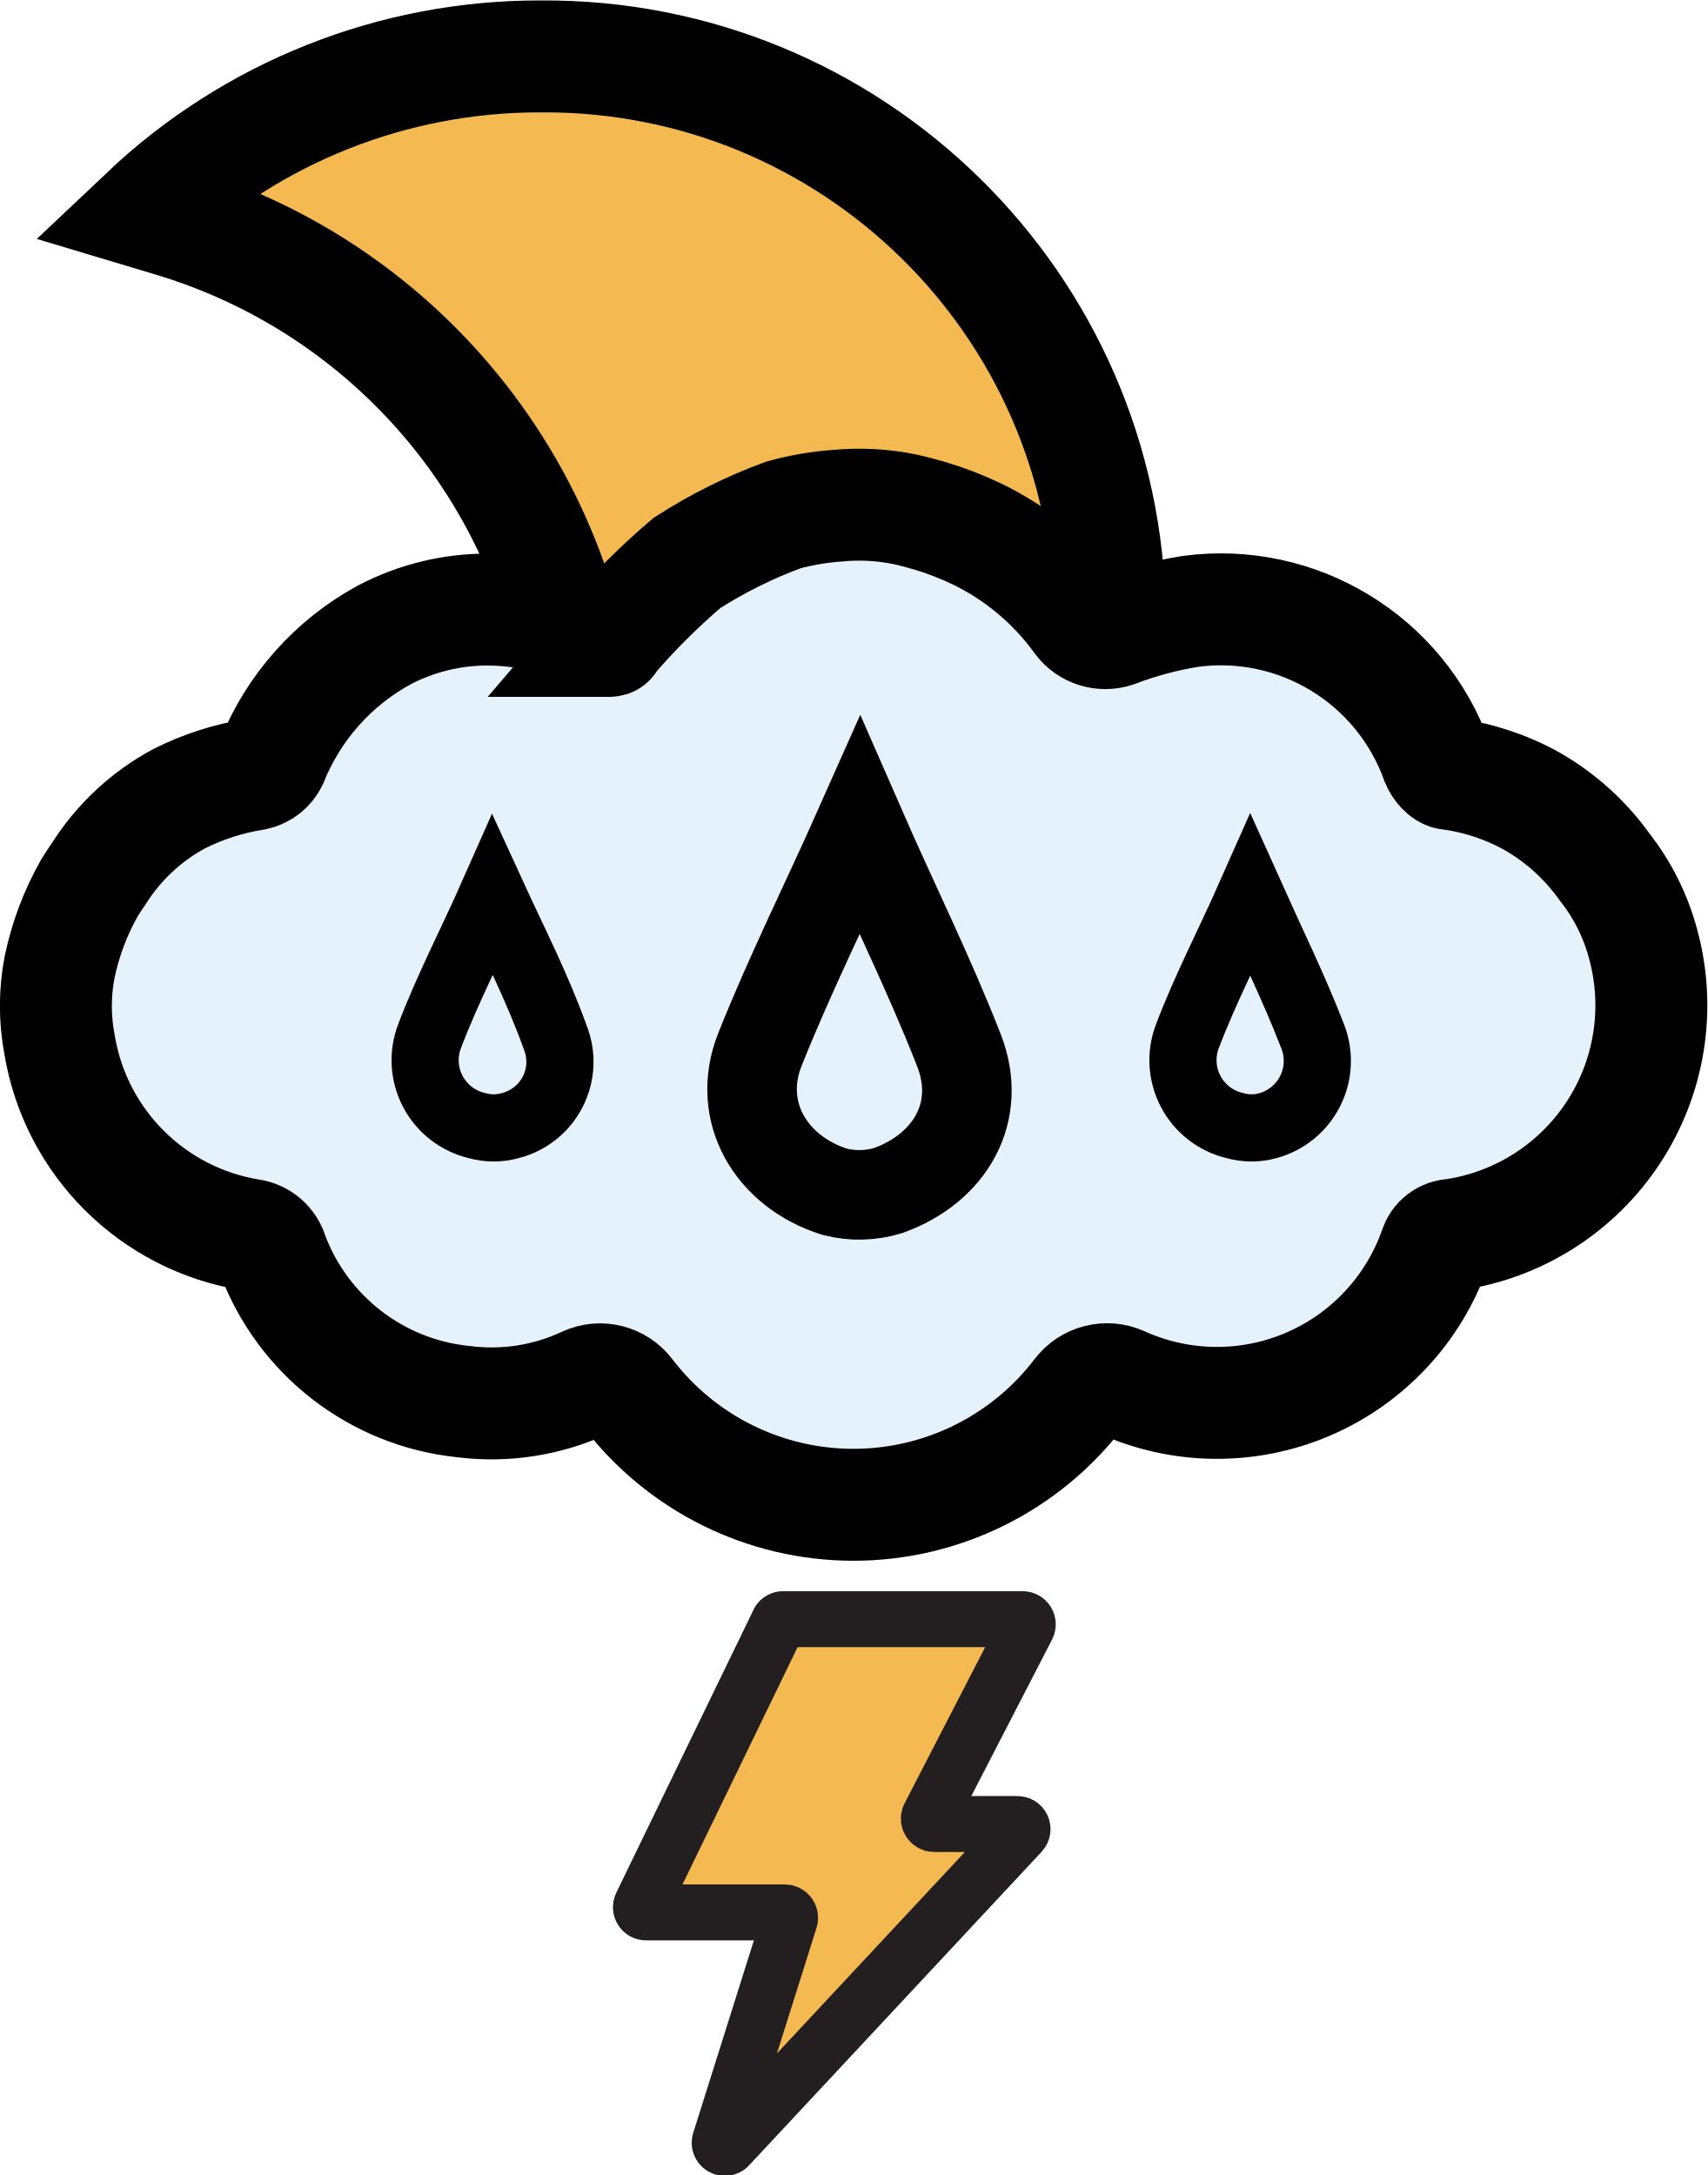
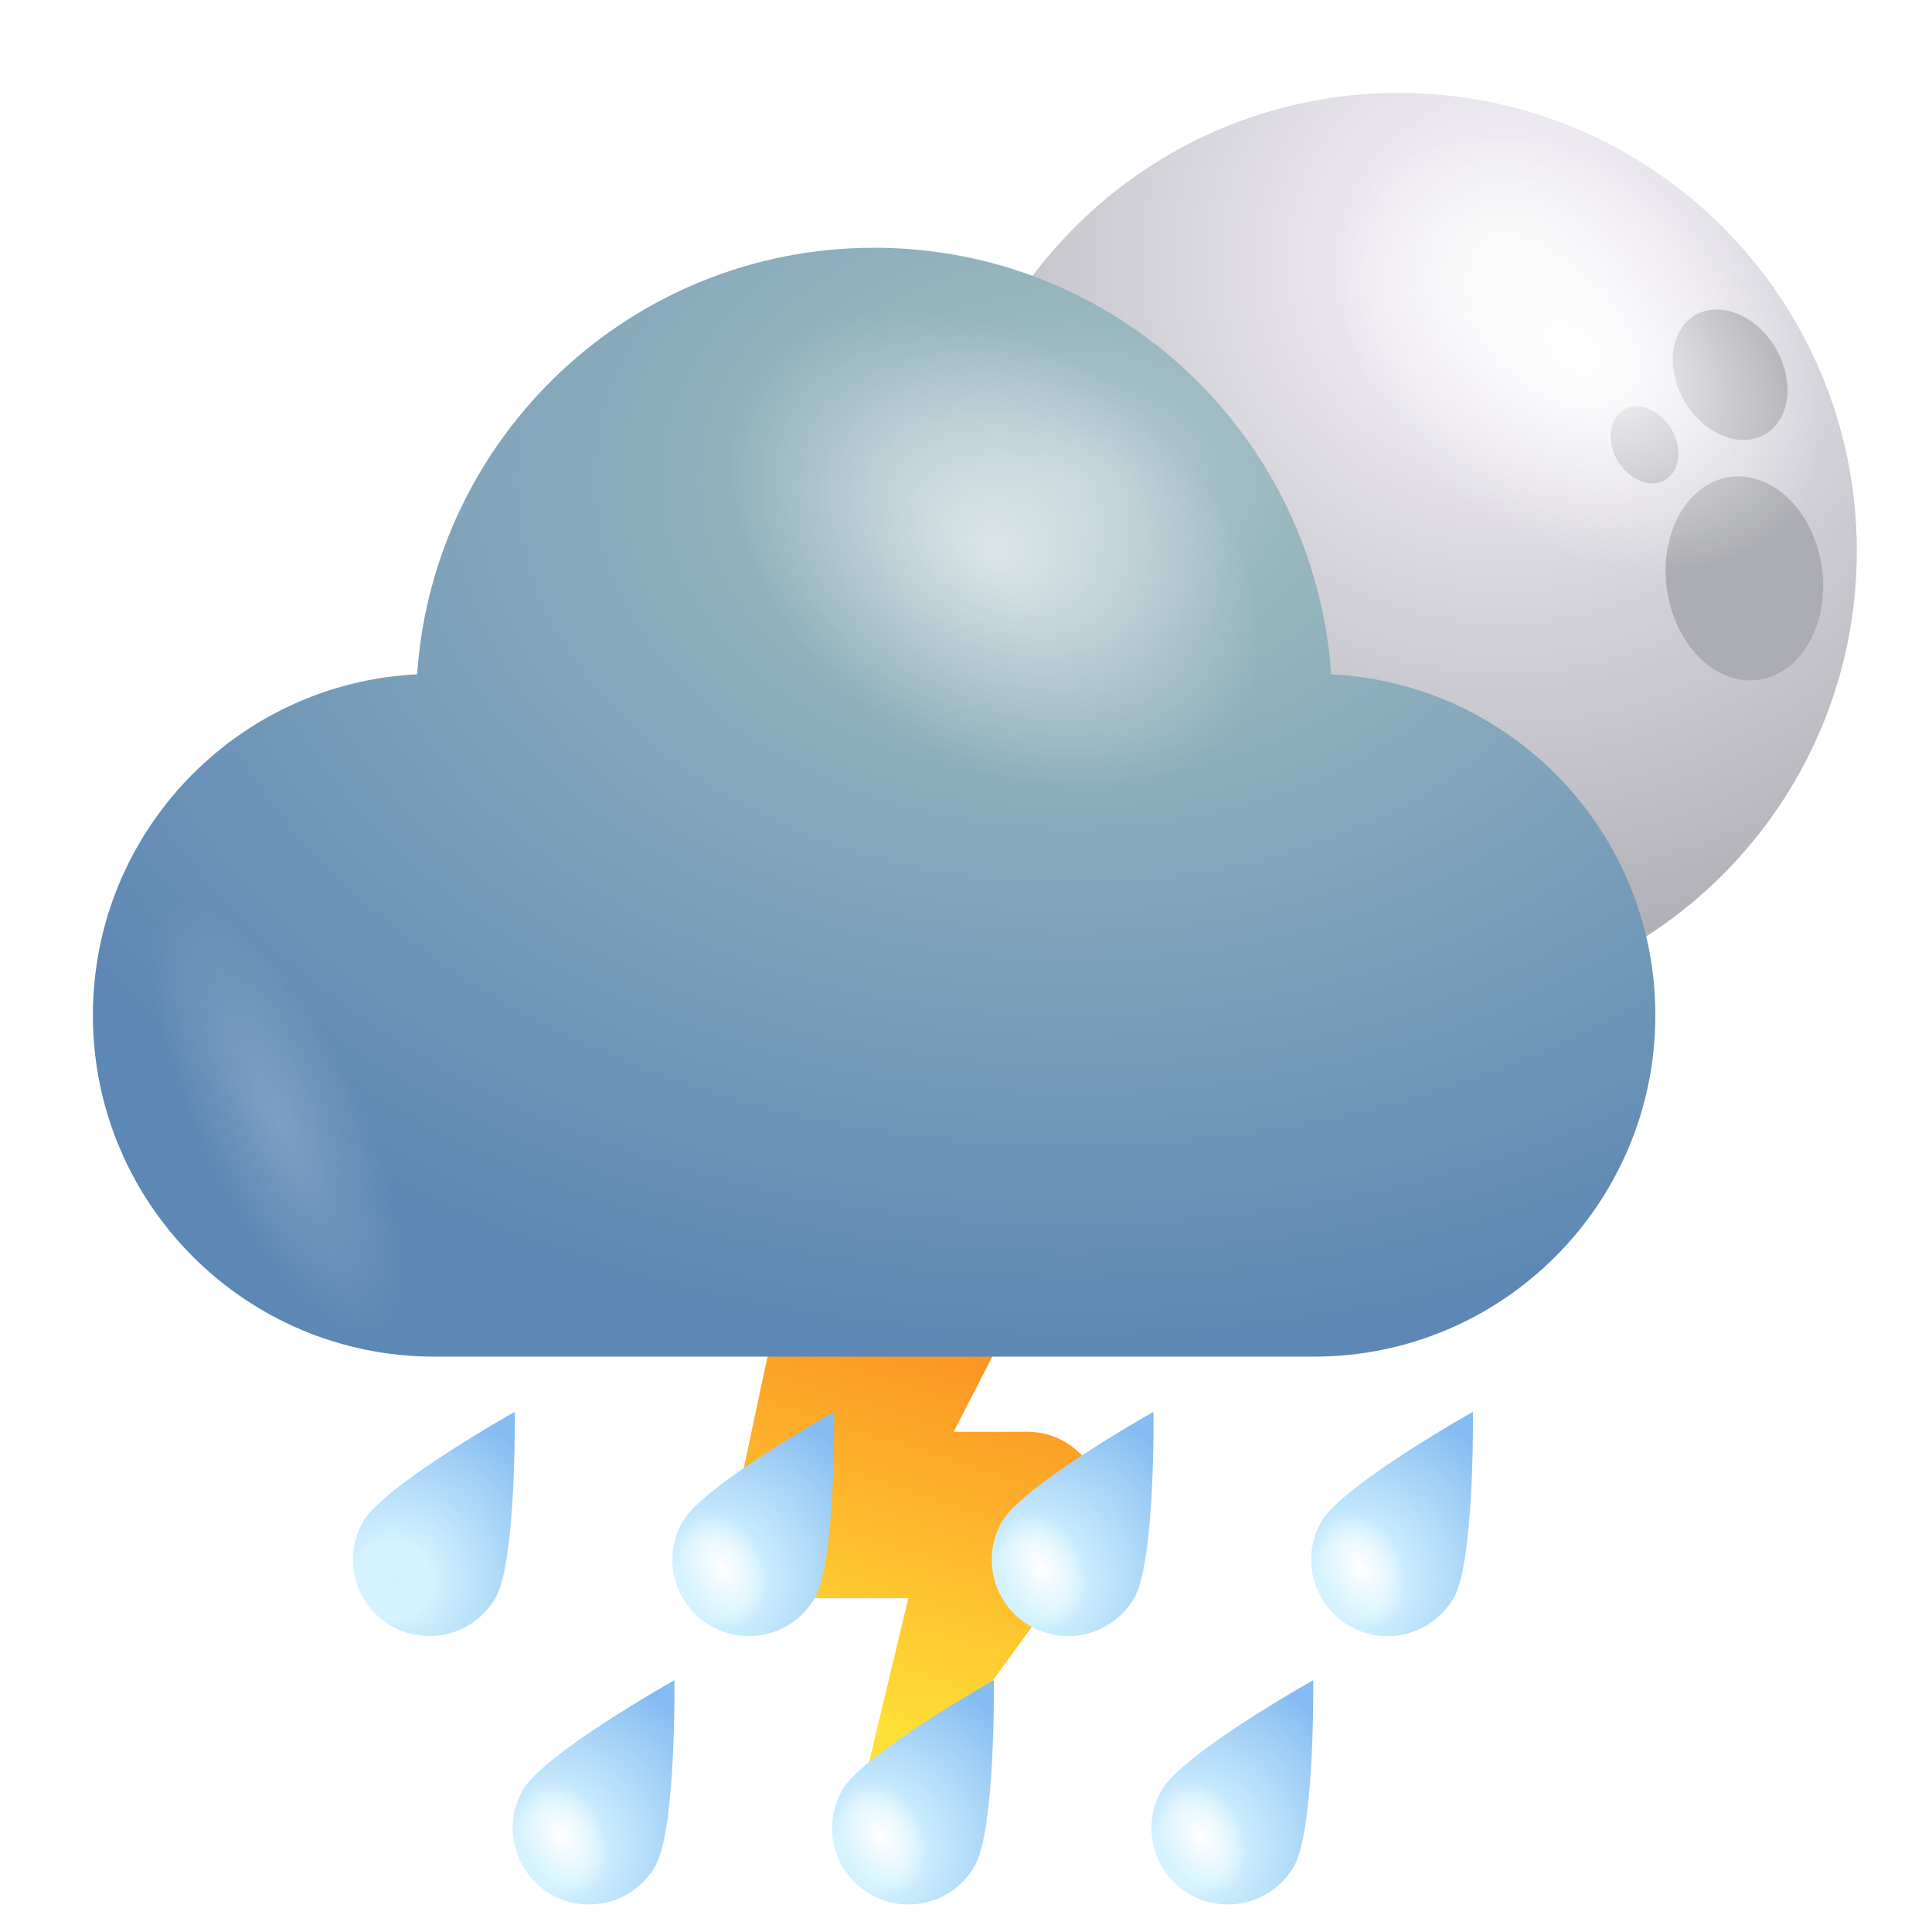
- <svg xmlns="http://www.w3.org/2000/svg" viewBox="0 0 76.26 97.16">
+ <svg xmlns="http://www.w3.org/2000/svg" width="104" height="104" viewBox="0 0 104 104" fill="none">
+   <path d="M55.316 77.075H54.487H51.334L57.899 64.314C58.18 63.758 58.414 63.125 58.549 62.488C59.392 58.527 56.865 54.633 52.905 53.791C48.945 52.947 45.051 55.475 44.208 59.436L39.819 80.051L39.683 80.684C39.623 80.977 39.592 81.278 39.592 81.586C39.592 84.04 41.583 86.032 44.036 86.032H48.895L46.273 96.967C46.178 97.362 46.322 97.789 46.669 98.042C47.131 98.377 47.776 98.274 48.11 97.814L58.55 83.427C59.029 82.767 59.315 81.953 59.315 81.076C59.318 78.866 57.525 77.075 55.316 77.075Z" fill="url(#paint0_linear_1160_11486)" />
+   <path d="M50.641 29.656C50.641 43.273 61.68 54.311 75.297 54.311C88.914 54.311 99.953 43.273 99.953 29.656C99.953 16.04 88.914 5 75.297 5C61.68 5 50.641 16.04 50.641 29.656Z" fill="url(#paint1_radial_1160_11486)" />
+   <path d="M58.069 34.018C60.386 33.81 62.041 31.181 61.768 28.147C61.497 25.114 59.398 22.824 57.08 23.033C54.765 23.241 53.108 25.87 53.381 28.902C53.653 31.935 55.752 34.225 58.069 34.018Z" fill="#ACADB2" />
+   <path d="M56.061 36.223C54.671 36.952 54.322 39.017 55.276 40.833C56.23 42.65 58.128 43.531 59.517 42.804C60.903 42.077 61.254 40.011 60.3 38.196C59.348 36.379 57.449 35.496 56.061 36.223Z" fill="#ACADB2" />
+   <path d="M61.559 34.033C60.739 34.465 60.532 35.683 61.096 36.757C61.659 37.83 62.781 38.351 63.601 37.921C64.42 37.491 64.627 36.272 64.065 35.198C63.501 34.124 62.379 33.603 61.559 34.033Z" fill="#ACADB2" />
+   <path d="M98.071 30.548C97.644 27.531 95.433 25.351 93.129 25.675C90.827 25.999 89.306 28.709 89.731 31.725C90.156 34.741 92.369 36.922 94.671 36.595C96.974 36.271 98.497 33.562 98.071 30.548Z" fill="#ACADB2" />
+   <path d="M95.025 23.372C96.373 22.572 96.619 20.493 95.574 18.727C94.531 16.961 92.591 16.176 91.24 16.974C89.892 17.769 89.646 19.85 90.691 21.617C91.734 23.383 93.674 24.169 95.025 23.372Z" fill="#ACADB2" />
+   <path d="M89.966 23.093C89.349 22.049 88.204 21.585 87.405 22.057C86.609 22.528 86.463 23.756 87.08 24.799C87.697 25.845 88.845 26.307 89.642 25.835C90.439 25.365 90.585 24.136 89.966 23.093Z" fill="#ACADB2" />
+   <path d="M79.055 27.12C72.778 22.023 70.322 14.268 73.578 9.794C76.834 5.317 84.565 5.818 90.849 10.91C97.127 16.004 99.576 23.764 96.323 28.235C93.063 32.716 85.334 32.211 79.055 27.12Z" fill="url(#paint2_radial_1160_11486)" />
+   <path opacity="0.4" d="M53.505 35.105C54.338 32.377 58.565 33.508 62.953 37.63C67.341 41.751 70.222 47.302 69.393 50.03C68.564 52.755 64.335 51.628 59.945 47.507C55.56 43.385 52.677 37.83 53.505 35.105Z" fill="url(#paint3_radial_1160_11486)" />
+   <path d="M71.656 36.298C70.778 23.472 60.104 13.336 47.054 13.336C34.004 13.336 23.33 23.472 22.454 36.298C12.732 36.779 5 44.811 5 54.65C5 64.799 13.227 73.027 23.375 73.027H70.733C80.88 73.027 89.108 64.799 89.108 54.65C89.109 44.81 81.376 36.779 71.656 36.298Z" fill="url(#paint4_radial_1160_11486)" />
+   <path opacity="0.6" d="M47.056 38.585C40.138 32.972 37.436 24.428 41.023 19.496C44.611 14.564 53.127 15.119 60.048 20.726C66.963 26.337 69.663 34.885 66.078 39.815C62.489 44.748 53.972 44.193 47.056 38.585Z" fill="url(#paint5_radial_1160_11486)" />
+   <path opacity="0.2" d="M18.139 55.788C14.126 49.53 9.467 46.518 7.721 49.056C5.983 51.59 7.822 58.724 11.83 64.984C15.845 71.243 20.507 74.256 22.248 71.718C23.987 69.173 22.15 62.048 18.139 55.788Z" fill="url(#paint6_radial_1160_11486)" />
+   <path d="M26.672 86.017C25.537 87.984 23.023 88.656 21.056 87.521C19.09 86.386 18.416 83.873 19.551 81.906C20.686 79.939 27.708 76 27.708 76C27.708 76 27.807 84.051 26.672 86.017Z" fill="url(#paint7_radial_1160_11486)" />
+   <path d="M43.865 86.017C42.73 87.984 40.216 88.656 38.249 87.521C36.283 86.386 35.609 83.873 36.745 81.906C37.88 79.939 44.901 76 44.901 76C44.901 76 45 84.051 43.865 86.017Z" fill="url(#paint8_radial_1160_11486)" />
+   <path d="M36.864 85.334C36.227 83.67 36.613 81.918 37.729 81.422C38.844 80.926 40.265 81.873 40.903 83.539C41.541 85.205 41.153 86.957 40.038 87.451C38.923 87.947 37.501 87 36.864 85.334Z" fill="url(#paint9_radial_1160_11486)" />
+   <path d="M61.058 86.017C59.923 87.984 57.409 88.656 55.442 87.521C53.476 86.386 52.802 83.873 53.937 81.906C55.072 79.939 62.094 76 62.094 76C62.094 76 62.193 84.051 61.058 86.017Z" fill="url(#paint10_radial_1160_11486)" />
+   <path d="M54.057 85.334C53.42 83.67 53.806 81.918 54.922 81.422C56.037 80.926 57.459 81.873 58.096 83.539C58.734 85.205 58.346 86.957 57.231 87.451C56.116 87.947 54.695 87 54.057 85.334Z" fill="url(#paint11_radial_1160_11486)" />
+   <path d="M78.25 86.017C77.115 87.984 74.601 88.656 72.634 87.521C70.668 86.386 69.994 83.873 71.13 81.906C72.265 79.939 79.287 76 79.287 76C79.287 76 79.386 84.051 78.25 86.017Z" fill="url(#paint12_radial_1160_11486)" />
+   <path d="M71.25 85.334C70.613 83.67 70.999 81.918 72.115 81.422C73.23 80.926 74.652 81.873 75.289 83.539C75.927 85.205 75.539 86.957 74.424 87.451C73.308 87.947 71.887 87 71.25 85.334Z" fill="url(#paint13_radial_1160_11486)" />
+   <path d="M35.268 100.463C34.133 102.428 31.619 103.102 29.652 101.967C27.686 100.832 27.012 98.317 28.148 96.352C29.283 94.385 36.304 90.446 36.304 90.446C36.304 90.446 36.404 98.496 35.268 100.463Z" fill="url(#paint14_radial_1160_11486)" />
+   <path d="M28.267 99.779C27.63 98.115 28.017 96.363 29.133 95.867C30.248 95.371 31.669 96.318 32.307 97.984C32.945 99.648 32.557 101.402 31.442 101.896C30.326 102.392 28.905 101.443 28.267 99.779Z" fill="url(#paint15_radial_1160_11486)" />
+   <path d="M52.461 100.463C51.326 102.428 48.812 103.102 46.845 101.967C44.879 100.832 44.205 98.317 45.341 96.352C46.476 94.385 53.498 90.446 53.498 90.446C53.498 90.446 53.597 98.496 52.461 100.463Z" fill="url(#paint16_radial_1160_11486)" />
+   <path d="M45.461 99.779C44.824 98.115 45.21 96.363 46.326 95.867C47.441 95.371 48.863 96.318 49.5 97.984C50.138 99.648 49.75 101.402 48.635 101.896C47.519 102.392 46.098 101.443 45.461 99.779Z" fill="url(#paint17_radial_1160_11486)" />
+   <path d="M69.654 100.463C68.519 102.428 66.005 103.102 64.038 101.967C62.072 100.832 61.398 98.317 62.534 96.352C63.669 94.385 70.69 90.446 70.69 90.446C70.69 90.446 70.789 98.496 69.654 100.463Z" fill="url(#paint18_radial_1160_11486)" />
+   <path d="M62.653 99.779C62.016 98.115 62.402 96.363 63.519 95.867C64.634 95.371 66.055 96.318 66.693 97.984C67.331 99.648 66.942 101.402 65.828 101.896C64.712 102.392 63.291 101.443 62.653 99.779Z" fill="url(#paint19_radial_1160_11486)" />
  <defs>
-     <style>.cls-1{fill:#f5b952;}.cls-2{fill:#e5f1fb;}.cls-3,.cls-4,.cls-5,.cls-6{fill:none;stroke-miterlimit:10;}.cls-3{stroke:#231f20;stroke-width:2.5px;}.cls-4,.cls-5,.cls-6{stroke:#000;}.cls-4{stroke-width:5px;}.cls-5{stroke-width:3px;}.cls-6{stroke-width:4px;}</style>
+     <linearGradient id="paint0_linear_1160_11486" x1="43.178" y1="97.539" x2="53.702" y2="64.402" gradientUnits="userSpaceOnUse">
+       <stop offset="0.156" stop-color="#FFE036" />
+       <stop offset="1" stop-color="#FA761C" />
+     </linearGradient>
+     <radialGradient id="paint1_radial_1160_11486" cx="0" cy="0" r="1" gradientUnits="userSpaceOnUse" gradientTransform="translate(80.9364 14.1966) rotate(180) scale(46.8057 46.8057)">
+       <stop stop-color="#F8F8F8" />
+       <stop offset="0.156" stop-color="#EDE9F1" />
+       <stop offset="1" stop-color="#9B9DA2" />
+     </radialGradient>
+     <radialGradient id="paint2_radial_1160_11486" cx="0" cy="0" r="1" gradientUnits="userSpaceOnUse" gradientTransform="translate(84.9512 19.0137) rotate(126.034) scale(10.0227 14.6212)">
+       <stop stop-color="white" />
+       <stop offset="1" stop-color="white" stop-opacity="0" />
+     </radialGradient>
+     <radialGradient id="paint3_radial_1160_11486" cx="0" cy="0" r="1" gradientUnits="userSpaceOnUse" gradientTransform="translate(61.4495 42.5687) rotate(-136.79) scale(10.8993 4.62936)">
+       <stop stop-color="white" />
+       <stop offset="1" stop-color="white" stop-opacity="0" />
+     </radialGradient>
+     <radialGradient id="paint4_radial_1160_11486" cx="0" cy="0" r="1" gradientUnits="userSpaceOnUse" gradientTransform="translate(57.6606 25.9114) rotate(180) scale(64.1548 46.8651)">
+       <stop stop-color="#B6CCD2" />
+       <stop offset="0.198" stop-color="#97B6BE" />
+       <stop offset="1" stop-color="#5D87B4" />
+     </radialGradient>
+     <radialGradient id="paint5_radial_1160_11486" cx="0" cy="0" r="1" gradientUnits="userSpaceOnUse" gradientTransform="translate(53.5513 29.6547) rotate(126.034) scale(11.0418 16.1079)">
+       <stop stop-color="white" />
+       <stop offset="1" stop-color="white" stop-opacity="0" />
+     </radialGradient>
+     <radialGradient id="paint6_radial_1160_11486" cx="0" cy="0" r="1" gradientUnits="userSpaceOnUse" gradientTransform="translate(14.9895 60.3679) rotate(-25.7092) scale(4.44786 12.9481)">
+       <stop stop-color="white" />
+       <stop offset="1" stop-color="white" stop-opacity="0" />
+     </radialGradient>
+     <radialGradient id="paint7_radial_1160_11486" cx="0" cy="0" r="1" gradientUnits="userSpaceOnUse" gradientTransform="translate(21.169 85.081) rotate(30.0007) scale(9.89068)">
+       <stop stop-color="#D0F2FF" />
+       <stop offset="0.198" stop-color="#D5F3FF" />
+       <stop offset="1" stop-color="#85BCF1" />
+     </radialGradient>
+     <radialGradient id="paint8_radial_1160_11486" cx="0" cy="0" r="1" gradientUnits="userSpaceOnUse" gradientTransform="translate(38.3617 85.0812) rotate(30.0007) scale(9.89069 9.89068)">
+       <stop stop-color="#D0F2FF" />
+       <stop offset="0.198" stop-color="#D5F3FF" />
+       <stop offset="1" stop-color="#85BCF1" />
+     </radialGradient>
+     <radialGradient id="paint9_radial_1160_11486" cx="0" cy="0" r="1" gradientUnits="userSpaceOnUse" gradientTransform="translate(38.8841 84.4366) rotate(156.037) scale(2.21003 3.2239)">
+       <stop stop-color="white" />
+       <stop offset="1" stop-color="white" stop-opacity="0" />
+     </radialGradient>
+     <radialGradient id="paint10_radial_1160_11486" cx="0" cy="0" r="1" gradientUnits="userSpaceOnUse" gradientTransform="translate(55.5548 85.0811) rotate(30.0007) scale(9.89108 9.89108)">
+       <stop stop-color="#D0F2FF" />
+       <stop offset="0.198" stop-color="#D5F3FF" />
+       <stop offset="1" stop-color="#85BCF1" />
+     </radialGradient>
+     <radialGradient id="paint11_radial_1160_11486" cx="0" cy="0" r="1" gradientUnits="userSpaceOnUse" gradientTransform="translate(56.0771 84.4366) rotate(156.037) scale(2.21003 3.2239)">
+       <stop stop-color="white" />
+       <stop offset="1" stop-color="white" stop-opacity="0" />
+     </radialGradient>
+     <radialGradient id="paint12_radial_1160_11486" cx="0" cy="0" r="1" gradientUnits="userSpaceOnUse" gradientTransform="translate(72.7476 85.0813) rotate(30.0007) scale(9.89069 9.89068)">
+       <stop stop-color="#D0F2FF" />
+       <stop offset="0.198" stop-color="#D5F3FF" />
+       <stop offset="1" stop-color="#85BCF1" />
+     </radialGradient>
+     <radialGradient id="paint13_radial_1160_11486" cx="0" cy="0" r="1" gradientUnits="userSpaceOnUse" gradientTransform="translate(73.27 84.4366) rotate(156.037) scale(2.21003 3.2239)">
+       <stop stop-color="white" />
+       <stop offset="1" stop-color="white" stop-opacity="0" />
+     </radialGradient>
+     <radialGradient id="paint14_radial_1160_11486" cx="0" cy="0" r="1" gradientUnits="userSpaceOnUse" gradientTransform="translate(29.7656 99.5266) rotate(30.0007) scale(9.89069 9.89068)">
+       <stop stop-color="#D0F2FF" />
+       <stop offset="0.198" stop-color="#D5F3FF" />
+       <stop offset="1" stop-color="#85BCF1" />
+     </radialGradient>
+     <radialGradient id="paint15_radial_1160_11486" cx="0" cy="0" r="1" gradientUnits="userSpaceOnUse" gradientTransform="translate(30.2877 98.8822) rotate(156.037) scale(2.21003 3.2239)">
+       <stop stop-color="white" />
+       <stop offset="1" stop-color="white" stop-opacity="0" />
+     </radialGradient>
+     <radialGradient id="paint16_radial_1160_11486" cx="0" cy="0" r="1" gradientUnits="userSpaceOnUse" gradientTransform="translate(46.9585 99.5266) rotate(30.0007) scale(9.89078)">
+       <stop stop-color="#D0F2FF" />
+       <stop offset="0.198" stop-color="#D5F3FF" />
+       <stop offset="1" stop-color="#85BCF1" />
+     </radialGradient>
+     <radialGradient id="paint17_radial_1160_11486" cx="0" cy="0" r="1" gradientUnits="userSpaceOnUse" gradientTransform="translate(47.481 98.8821) rotate(156.037) scale(2.21017 3.22411)">
+       <stop stop-color="white" />
+       <stop offset="1" stop-color="white" stop-opacity="0" />
+     </radialGradient>
+     <radialGradient id="paint18_radial_1160_11486" cx="0" cy="0" r="1" gradientUnits="userSpaceOnUse" gradientTransform="translate(64.1514 99.5266) rotate(30.0007) scale(9.89067 9.89068)">
+       <stop stop-color="#D0F2FF" />
+       <stop offset="0.198" stop-color="#D5F3FF" />
+       <stop offset="1" stop-color="#85BCF1" />
+     </radialGradient>
+     <radialGradient id="paint19_radial_1160_11486" cx="0" cy="0" r="1" gradientUnits="userSpaceOnUse" gradientTransform="translate(64.6736 98.8822) rotate(156.037) scale(2.21017 3.22411)">
+       <stop stop-color="white" />
+       <stop offset="1" stop-color="white" stop-opacity="0" />
+     </radialGradient>
  </defs>
-   <g id="Layer_2" data-name="Layer 2">
-     <g id="Layer_1-2" data-name="Layer 1">
-       <path class="cls-1" d="M35,72.33H45.68a.23.23,0,0,1,.2.34l-4.37,8.47a.24.24,0,0,0,.21.34h3.72a.23.23,0,0,1,.17.39l-13.06,14a.23.23,0,0,1-.39-.23l3.12-9.9a.24.24,0,0,0-.22-.31h-6.2a.23.23,0,0,1-.21-.33l6.11-12.6A.23.23,0,0,1,35,72.33Z" />
-       <path class="cls-1" d="M25.34,27.8c2.34-.46,4.67-1,7-1.48,4.81-1.07,9.77-1.1,14.56-2.15a7.13,7.13,0,0,1,.87-.14A25.59,25.59,0,0,0,5.12,10.42l1.19.36C18.25,14.41,25.58,19.84,25.34,27.8Z" />
-       <path class="cls-2" d="M71.88,42.66A9.81,9.81,0,0,0,70,39a9.56,9.56,0,0,0-2.42-2.24,10.43,10.43,0,0,0-4.12-1.51.93.93,0,0,1-.54-.53A10,10,0,0,0,52.2,28.2a17.43,17.43,0,0,0-3.55.93,1.07,1.07,0,0,1-1.18-.41,11.78,11.78,0,0,0-4.6-3.91,13.08,13.08,0,0,0-2-.79c-.36-.11-.72-.2-1.1-.28a10.08,10.08,0,0,0-3-.18,12.07,12.07,0,0,0-1.2.14c-.57.09-1,.19-1.15.23l-.12,0a21.19,21.19,0,0,0-4.17,2,29.79,29.79,0,0,0-3.42,3.34l-.1-.05A11.4,11.4,0,0,0,21.43,28a9.8,9.8,0,0,0-4.56,1.09,10.65,10.65,0,0,0-4.72,5,2.17,2.17,0,0,1-1.34,1A11.16,11.16,0,0,0,8,36.05,9.44,9.44,0,0,0,4.43,39.2c-.15.21-.29.42-.43.65a11.72,11.72,0,0,0-1.32,3.4,8.85,8.85,0,0,0,0,3.35A10,10,0,0,0,11,54.83a1.15,1.15,0,0,1,1,.84,10,10,0,0,0,8.3,6.39,9.92,9.92,0,0,0,5.72-1,1,1,0,0,1,1.25.31,12.48,12.48,0,0,0,20.18.11,1,1,0,0,1,1.25-.32,10.15,10.15,0,0,0,14.14-5.51.84.84,0,0,1,.78-.57A10,10,0,0,0,71.88,42.66Z" />
-       <path class="cls-3" d="M35,72.33H45.68a.23.23,0,0,1,.2.34l-4.37,8.47a.24.24,0,0,0,.21.34h3.72a.23.23,0,0,1,.17.39l-13.06,14a.23.23,0,0,1-.39-.23l3.12-9.9a.24.24,0,0,0-.22-.31h-6.2a.23.23,0,0,1-.21-.33l6.11-12.6A.23.23,0,0,1,35,72.33Z" />
-       <path class="cls-4" d="M49.57,28.3c0-.26,0-.52,0-.78a25.24,25.24,0,0,0-25.45-25,25.57,25.57,0,0,0-17.62,7l1.2.36a25.89,25.89,0,0,1,17.52,18" />
-       <path class="cls-4" d="M73.4,42.2a9.53,9.53,0,0,0-1.72-3.46,10.24,10.24,0,0,0-3.24-2.94,10.36,10.36,0,0,0-3.7-1.23c-.21,0-.47-.33-.56-.55a10.25,10.25,0,0,0-11-6.71,16.79,16.79,0,0,0-3.36.9,1.42,1.42,0,0,1-1.58-.49,12.25,12.25,0,0,0-4.61-3.87,14.27,14.27,0,0,0-2.1-.81c-.36-.1-.73-.21-1.12-.29a10.17,10.17,0,0,0-3-.16A12.47,12.47,0,0,0,35,23a22,22,0,0,0-4.32,2.15,30.89,30.89,0,0,0-3.48,3.48c.09,0,0,0-.1-.05a11.43,11.43,0,0,0-5.3-1.35,9.9,9.9,0,0,0-4.65,1.14,11.16,11.16,0,0,0-5,5.62,1.12,1.12,0,0,1-.76.6A11.53,11.53,0,0,0,8,35.68,9.65,9.65,0,0,0,4.43,39c-.15.22-.3.44-.44.67a12.3,12.3,0,0,0-1.33,3.54,9.18,9.18,0,0,0,0,3.46,10.31,10.31,0,0,0,8.51,8.49,1.2,1.2,0,0,1,1,.87,10.21,10.21,0,0,0,8.51,6.58,9.91,9.91,0,0,0,5.47-.85,1.56,1.56,0,0,1,1.9.48,12.67,12.67,0,0,0,20.14,0,1.58,1.58,0,0,1,1.91-.49,10.32,10.32,0,0,0,14-6,.84.84,0,0,1,.79-.59A10.36,10.36,0,0,0,73.4,42.2Z" />
-       <path class="cls-5" d="M22,40c-.93,2.1-2,4.15-2.81,6.28a3,3,0,0,0,2.11,4,2.73,2.73,0,0,0,1.5,0,2.94,2.94,0,0,0,2-3.94C24,44.11,22.94,42.05,22,40Z" />
-       <path class="cls-5" d="M55.85,40c-.93,2.1-2,4.15-2.81,6.28a3,3,0,0,0,2.11,4,2.73,2.73,0,0,0,1.5,0,3,3,0,0,0,2-3.94C57.79,44.11,56.77,42.05,55.85,40Z" />
-       <path class="cls-6" d="M38.41,36.89c-1.48,3.33-3.12,6.61-4.47,10-1.1,2.78.51,5.46,3.35,6.35a4.41,4.41,0,0,0,2.39-.06c2.77-1,4.23-3.52,3.15-6.27C41.5,43.51,39.87,40.23,38.41,36.89Z" />
-     </g>
-   </g>
</svg>
